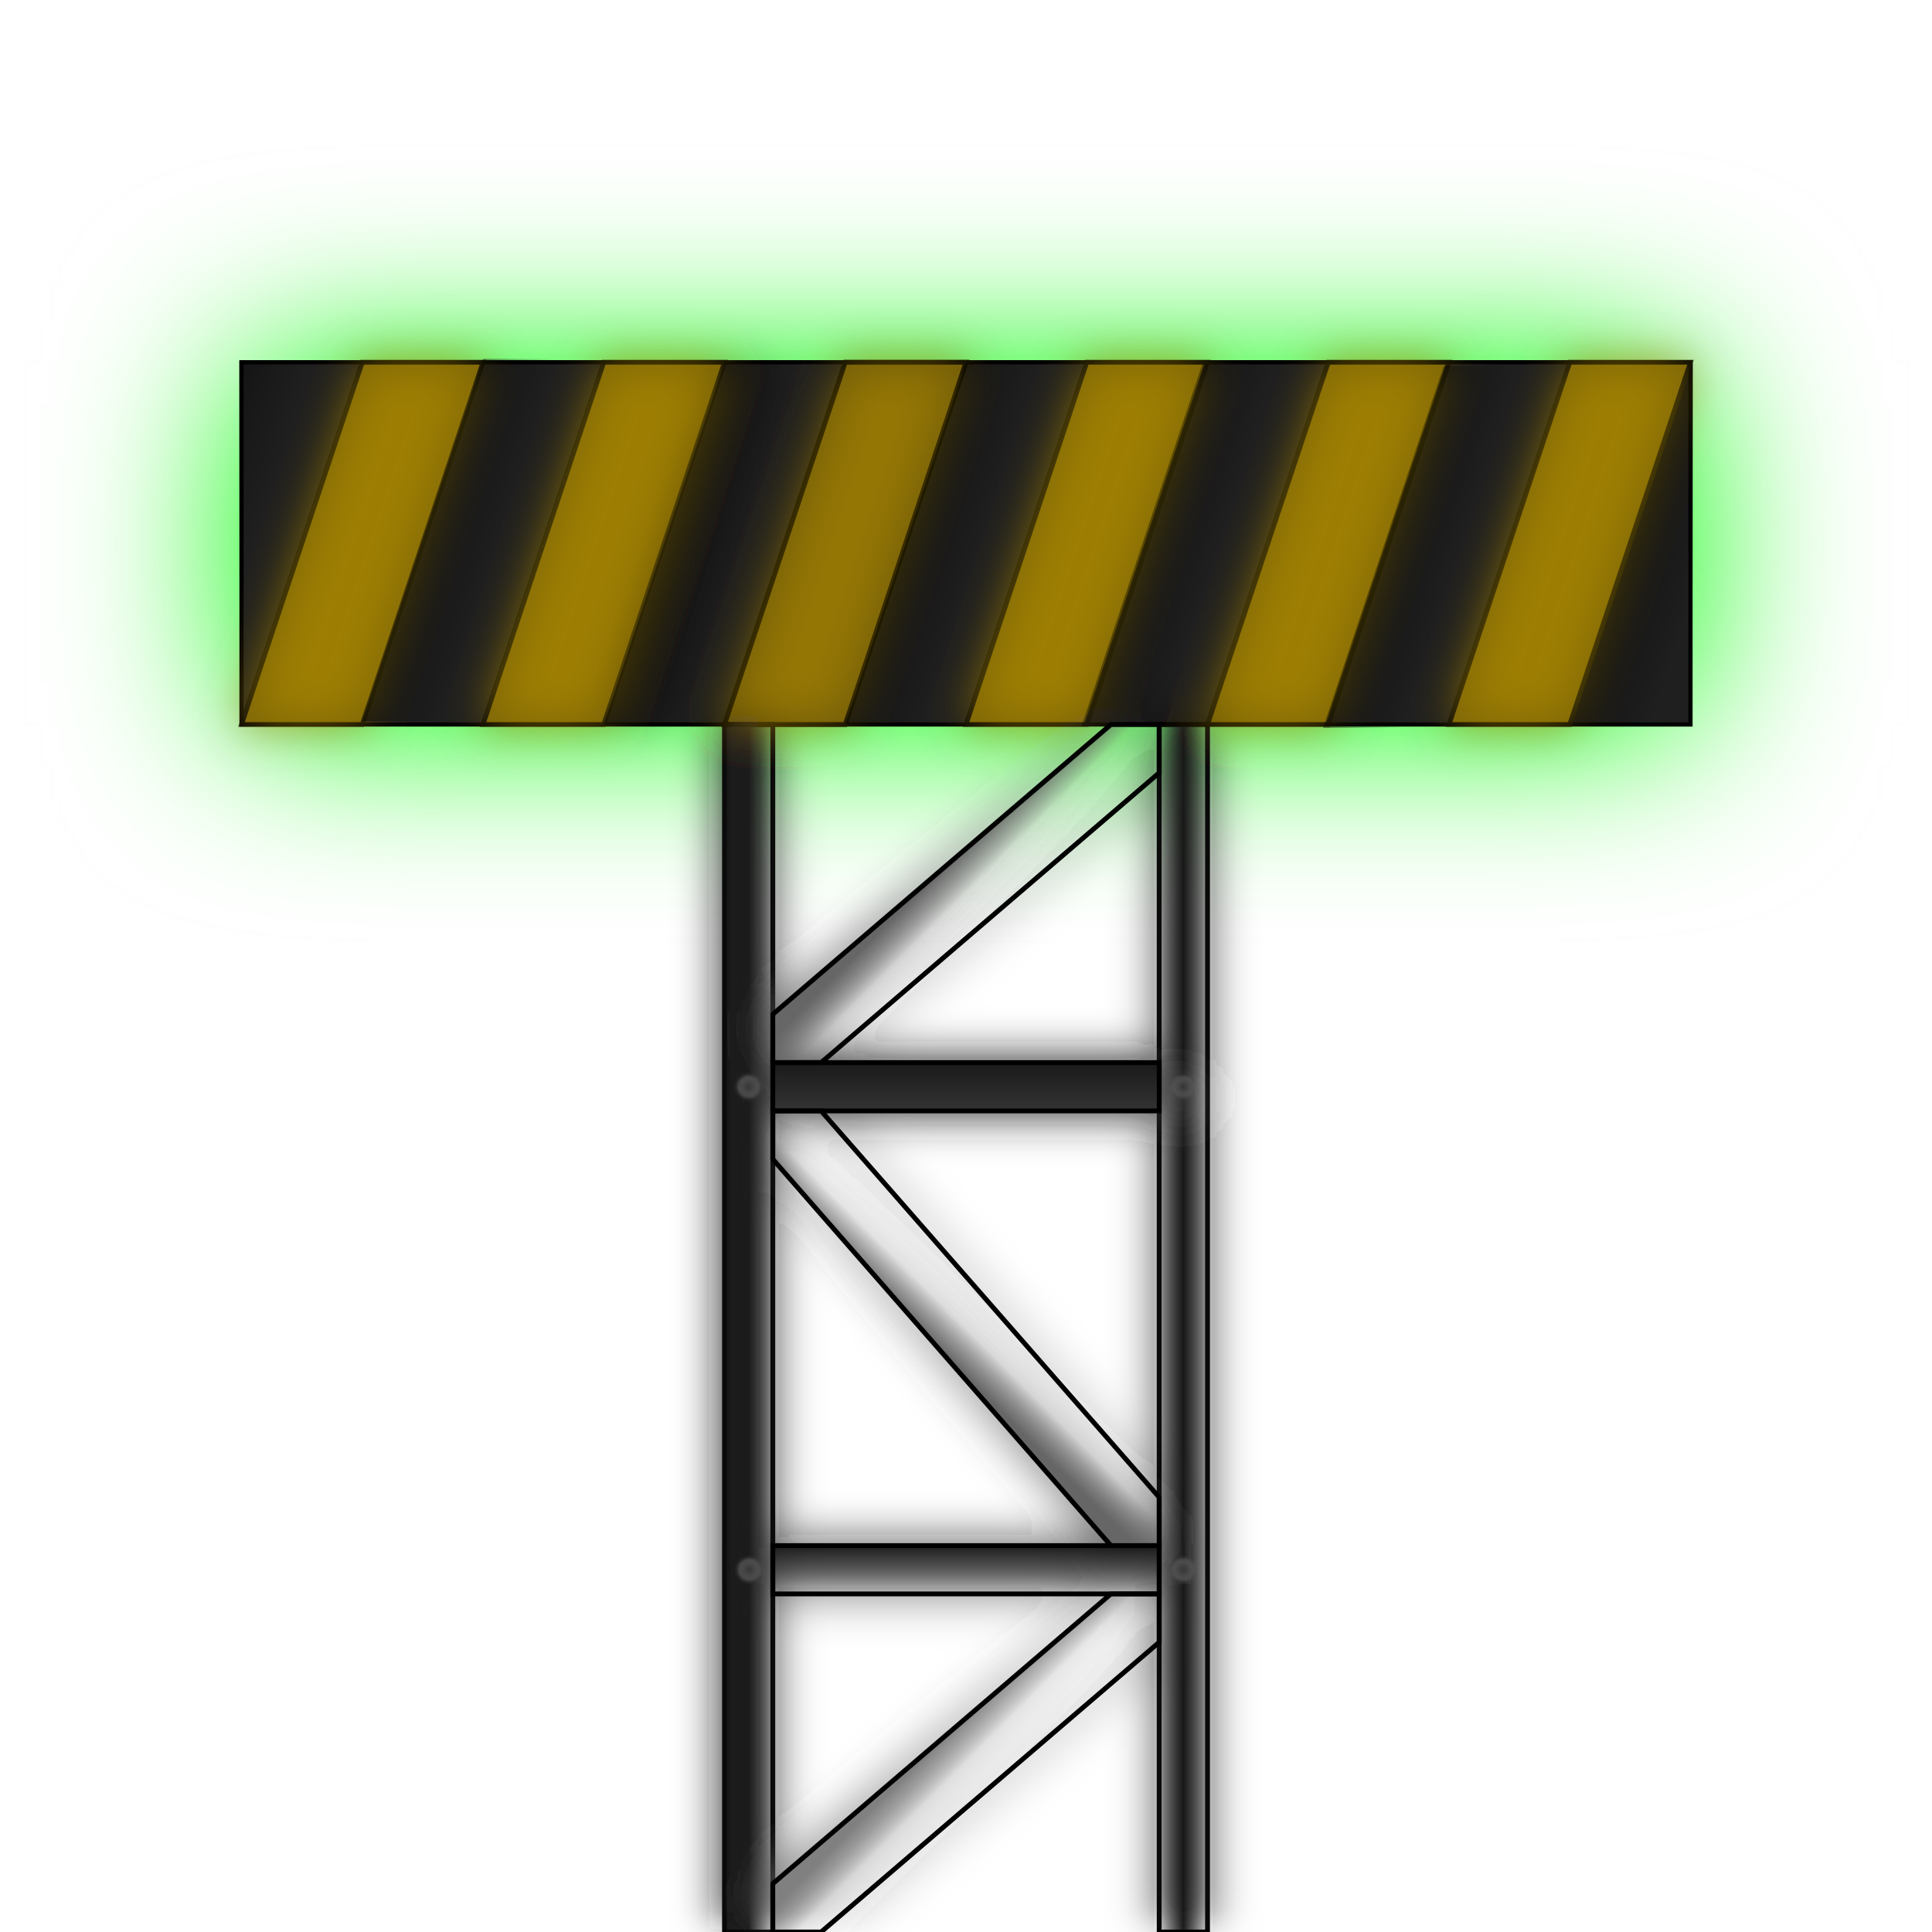
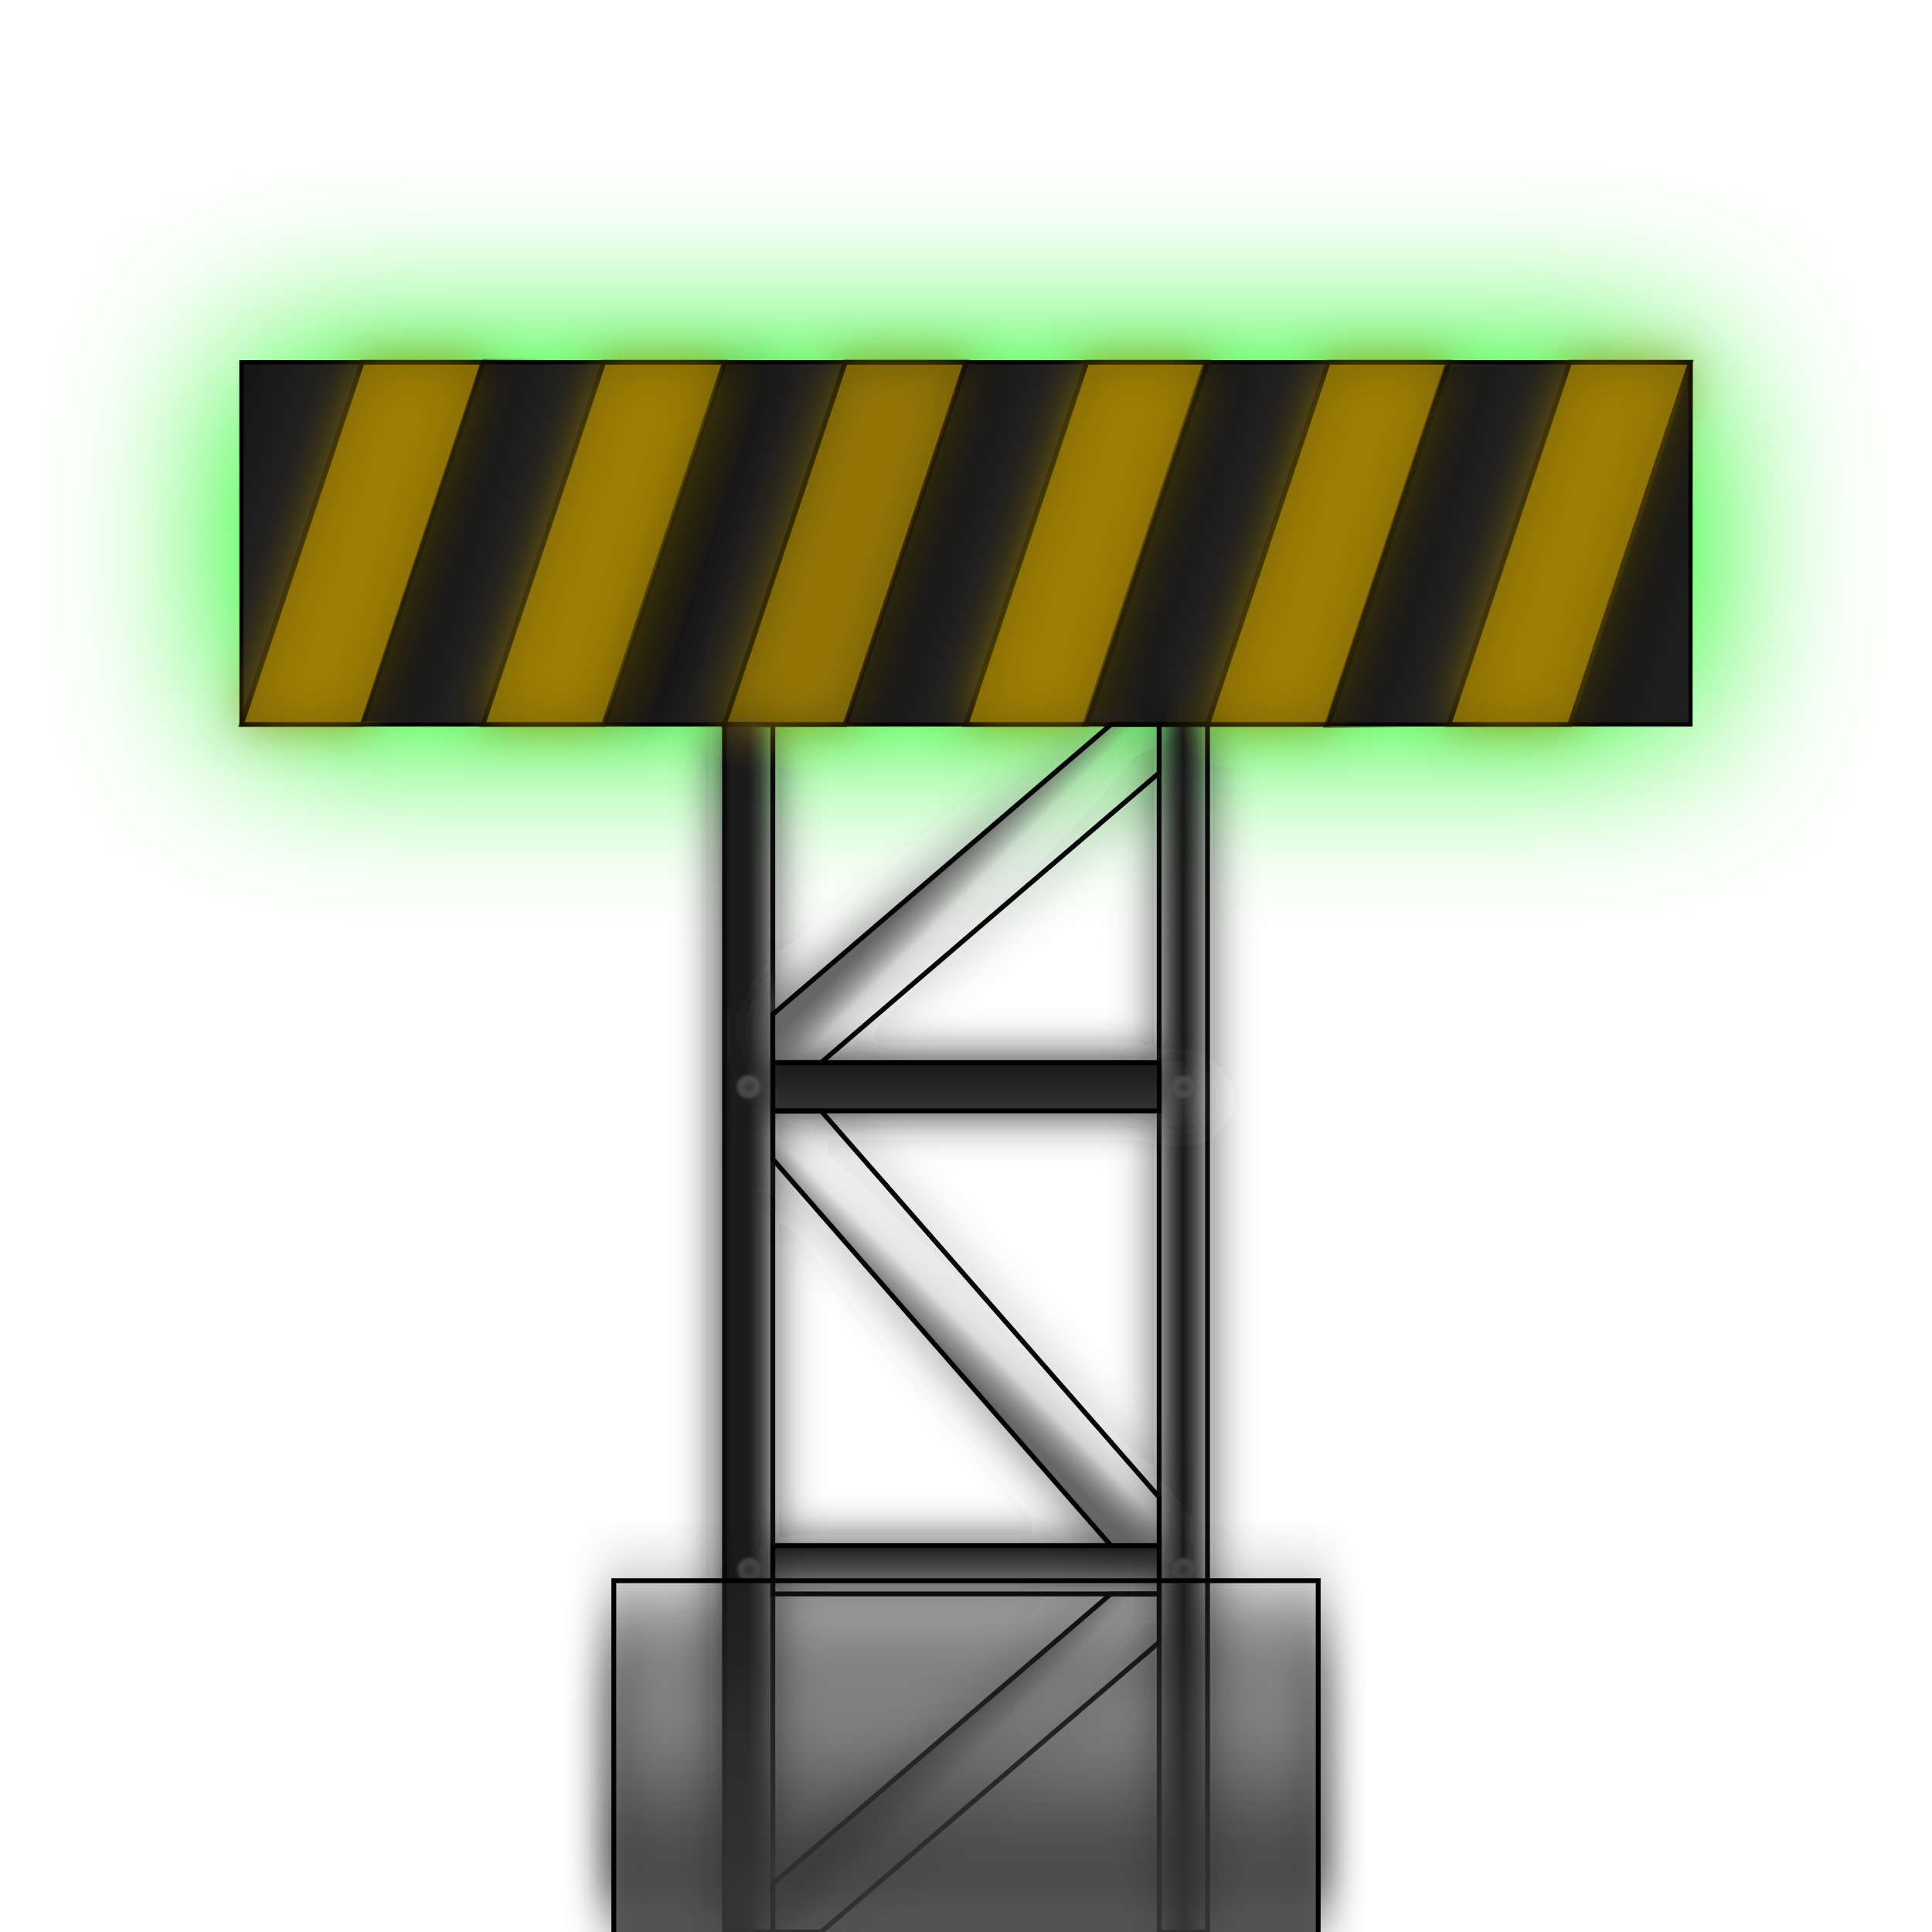
<svg xmlns="http://www.w3.org/2000/svg" xmlns:xlink="http://www.w3.org/1999/xlink" width="400" height="400" id="svg3197" version="1.1">
  <defs id="defs3199">
    <linearGradient id="linearGradient5296">
      <stop style="stop-color:#333333;stop-opacity:1;" offset="0" id="stop5298" />
      <stop style="stop-color:#666666;stop-opacity:0;" offset="1" id="stop5300" />
    </linearGradient>
    <linearGradient id="linearGradient5075">
      <stop style="stop-color:#000000;stop-opacity:0.448;" offset="0" id="stop5077" />
      <stop style="stop-color:#000000;stop-opacity:0;" offset="1" id="stop5079" />
    </linearGradient>
    <linearGradient id="linearGradient4944">
      <stop style="stop-color:#363636;stop-opacity:1;" offset="0" id="stop4946" />
      <stop style="stop-color:#000000;stop-opacity:1;" offset="1" id="stop4948" />
    </linearGradient>
    <linearGradient id="linearGradient4922">
      <stop style="stop-color:#808080;stop-opacity:1;" offset="0" id="stop4924" />
      <stop style="stop-color:#808080;stop-opacity:0;" offset="1" id="stop4926" />
    </linearGradient>
    <linearGradient id="linearGradient4914">
      <stop style="stop-color:#666666;stop-opacity:1;" offset="0" id="stop4916" />
      <stop style="stop-color:#666666;stop-opacity:0;" offset="1" id="stop4918" />
    </linearGradient>
    <linearGradient id="linearGradient4906">
      <stop style="stop-color:#666666;stop-opacity:1;" offset="0" id="stop4908" />
      <stop style="stop-color:#666666;stop-opacity:0;" offset="1" id="stop4910" />
    </linearGradient>
    <linearGradient id="linearGradient4898">
      <stop style="stop-color:#1a1a1a;stop-opacity:1;" offset="0" id="stop4900" />
      <stop style="stop-color:#1a1a1a;stop-opacity:0;" offset="1" id="stop4902" />
    </linearGradient>
    <linearGradient id="linearGradient4882">
      <stop style="stop-color:#333333;stop-opacity:1;" offset="0" id="stop4884" />
      <stop style="stop-color:#1a1a1a;stop-opacity:1" offset="1" id="stop4886" />
    </linearGradient>
    <linearGradient id="linearGradient4874">
      <stop style="stop-color:#1a1a1a;stop-opacity:1;" offset="0" id="stop4876" />
      <stop style="stop-color:#1a1a1a;stop-opacity:0;" offset="1" id="stop4878" />
    </linearGradient>
    <linearGradient id="linearGradient4866">
      <stop style="stop-color:#1a1a1a;stop-opacity:1;" offset="0" id="stop4868" />
      <stop style="stop-color:#1a1a1a;stop-opacity:0;" offset="1" id="stop4870" />
    </linearGradient>
    <filter id="filter4128" x="-0.15" width="1.301" y="-0.602" height="2.204">
      <feGaussianBlur stdDeviation="18.808" id="feGaussianBlur4130" />
    </filter>
    <linearGradient xlink:href="#linearGradient4866" id="linearGradient4872" x1="245" y1="275" x2="250.5" y2="275" gradientUnits="userSpaceOnUse" spreadMethod="reflect" />
    <linearGradient xlink:href="#linearGradient4874" id="linearGradient4880" x1="155" y1="275" x2="160.5" y2="275" gradientUnits="userSpaceOnUse" />
    <linearGradient xlink:href="#linearGradient4882" id="linearGradient4888" x1="200" y1="230" x2="200" y2="220" gradientUnits="userSpaceOnUse" />
    <linearGradient xlink:href="#linearGradient4898" id="linearGradient4904" x1="200" y1="320" x2="200" y2="330" gradientUnits="userSpaceOnUse" />
    <linearGradient xlink:href="#linearGradient4906" id="linearGradient4912" x1="195" y1="180" x2="200" y2="185" gradientUnits="userSpaceOnUse" />
    <linearGradient xlink:href="#linearGradient4914" id="linearGradient4920" x1="195" y1="280" x2="200" y2="275" gradientUnits="userSpaceOnUse" />
    <linearGradient xlink:href="#linearGradient4922" id="linearGradient4928" x1="195" y1="360" x2="200" y2="365" gradientUnits="userSpaceOnUse" />
    <radialGradient xlink:href="#linearGradient4944-6" id="radialGradient4950-6" cx="317.5" cy="207.5" fx="317.5" fy="207.5" r="5" gradientUnits="userSpaceOnUse" />
    <linearGradient id="linearGradient4944-6">
      <stop style="stop-color:#363636;stop-opacity:1;" offset="0" id="stop4946-6" />
      <stop style="stop-color:#000000;stop-opacity:1;" offset="1" id="stop4948-5" />
    </linearGradient>
    <filter color-interpolation-filters="sRGB" id="filter5006-8" x="-0.156" width="1.312" y="-0.156" height="1.312">
      <feGaussianBlur stdDeviation="0.325" id="feGaussianBlur5008-2" />
    </filter>
    <radialGradient xlink:href="#linearGradient4944-6" id="radialGradient5026" cx="317.5" cy="207.5" fx="317.5" fy="207.5" r="5" gradientUnits="userSpaceOnUse" />
    <linearGradient id="linearGradient5028">
      <stop style="stop-color:#363636;stop-opacity:1;" offset="0" id="stop5030" />
      <stop style="stop-color:#000000;stop-opacity:1;" offset="1" id="stop5032" />
    </linearGradient>
    <linearGradient xlink:href="#linearGradient5075" id="linearGradient5081" x1="132.5" y1="119.643" x2="149.643" y2="125" gradientUnits="userSpaceOnUse" />
    <linearGradient id="linearGradient5075-8">
      <stop style="stop-color:#000000;stop-opacity:0.448;" offset="0" id="stop5077-7" />
      <stop style="stop-color:#000000;stop-opacity:0;" offset="1" id="stop5079-7" />
    </linearGradient>
    <filter color-interpolation-filters="sRGB" id="filter5006-8-4" x="-0.156" width="1.312" y="-0.156" height="1.312">
      <feGaussianBlur stdDeviation="0.325" id="feGaussianBlur5008-2-9" />
    </filter>
    <linearGradient id="linearGradient4922-8">
      <stop style="stop-color:#808080;stop-opacity:1;" offset="0" id="stop4924-2" />
      <stop style="stop-color:#808080;stop-opacity:0;" offset="1" id="stop4926-3" />
    </linearGradient>
    <linearGradient id="linearGradient4914-3">
      <stop style="stop-color:#666666;stop-opacity:1;" offset="0" id="stop4916-2" />
      <stop style="stop-color:#666666;stop-opacity:0;" offset="1" id="stop4918-6" />
    </linearGradient>
    <linearGradient id="linearGradient4906-6">
      <stop style="stop-color:#666666;stop-opacity:1;" offset="0" id="stop4908-1" />
      <stop style="stop-color:#666666;stop-opacity:0;" offset="1" id="stop4910-0" />
    </linearGradient>
    <linearGradient id="linearGradient4898-1">
      <stop style="stop-color:#1a1a1a;stop-opacity:1;" offset="0" id="stop4900-5" />
      <stop style="stop-color:#1a1a1a;stop-opacity:0;" offset="1" id="stop4902-0" />
    </linearGradient>
    <linearGradient id="linearGradient4882-2">
      <stop style="stop-color:#333333;stop-opacity:1;" offset="0" id="stop4884-9" />
      <stop style="stop-color:#1a1a1a;stop-opacity:1" offset="1" id="stop4886-8" />
    </linearGradient>
    <linearGradient id="linearGradient4866-4">
      <stop style="stop-color:#1a1a1a;stop-opacity:1;" offset="0" id="stop4868-5" />
      <stop style="stop-color:#1a1a1a;stop-opacity:0;" offset="1" id="stop4870-8" />
    </linearGradient>
    <linearGradient id="linearGradient4874-9">
      <stop style="stop-color:#1a1a1a;stop-opacity:1;" offset="0" id="stop4876-7" />
      <stop style="stop-color:#1a1a1a;stop-opacity:0;" offset="1" id="stop4878-3" />
    </linearGradient>
    <linearGradient xlink:href="#linearGradient4874-9" id="linearGradient5268" gradientUnits="userSpaceOnUse" gradientTransform="translate(-625,577.3622)" x1="155" y1="275" x2="160.5" y2="275" />
    <linearGradient xlink:href="#linearGradient4866-4" id="linearGradient5270" gradientUnits="userSpaceOnUse" gradientTransform="translate(-625,577.3622)" spreadMethod="reflect" x1="245" y1="275" x2="250.5" y2="275" />
    <linearGradient xlink:href="#linearGradient4882-2" id="linearGradient5272" gradientUnits="userSpaceOnUse" gradientTransform="translate(-625,577.3622)" x1="200" y1="230" x2="200" y2="220" />
    <linearGradient xlink:href="#linearGradient4898-1" id="linearGradient5274" gradientUnits="userSpaceOnUse" gradientTransform="translate(-625,577.3622)" x1="200" y1="320" x2="200" y2="330" />
    <linearGradient xlink:href="#linearGradient4906-6" id="linearGradient5276" gradientUnits="userSpaceOnUse" gradientTransform="translate(-625,577.3622)" x1="195" y1="180" x2="200" y2="185" />
    <linearGradient xlink:href="#linearGradient4914-3" id="linearGradient5278" gradientUnits="userSpaceOnUse" gradientTransform="translate(-625,577.3622)" x1="195" y1="280" x2="200" y2="275" />
    <linearGradient xlink:href="#linearGradient4922-8" id="linearGradient5280" gradientUnits="userSpaceOnUse" gradientTransform="translate(-625,577.3622)" x1="195" y1="360" x2="200" y2="365" />
    <linearGradient xlink:href="#linearGradient5075-8" id="linearGradient5282" gradientUnits="userSpaceOnUse" gradientTransform="translate(-625,577.3622)" x1="132.5" y1="119.643" x2="149.643" y2="125" />
    <filter id="filter5292">
      <feGaussianBlur stdDeviation="4.688" id="feGaussianBlur5294" />
    </filter>
    <radialGradient xlink:href="#linearGradient5296" id="radialGradient5302" cx="317.5" cy="207.5" fx="317.5" fy="207.5" r="3.28" gradientUnits="userSpaceOnUse" />
    <radialGradient xlink:href="#linearGradient5296" id="radialGradient5304" cx="317.5" cy="207.5" fx="317.5" fy="207.5" r="2.5" gradientUnits="userSpaceOnUse" />
    <radialGradient xlink:href="#linearGradient5296" id="radialGradient5417" gradientUnits="userSpaceOnUse" cx="317.5" cy="207.5" fx="317.5" fy="207.5" r="2.5" />
    <radialGradient xlink:href="#linearGradient5296" id="radialGradient5427" gradientUnits="userSpaceOnUse" cx="317.5" cy="207.5" fx="317.5" fy="207.5" r="2.5" />
    <radialGradient xlink:href="#linearGradient5296" id="radialGradient5429" gradientUnits="userSpaceOnUse" cx="317.5" cy="207.5" fx="317.5" fy="207.5" r="3.28" />
    <radialGradient xlink:href="#linearGradient5296" id="radialGradient5431" gradientUnits="userSpaceOnUse" cx="317.5" cy="207.5" fx="317.5" fy="207.5" r="2.5" />
    <radialGradient xlink:href="#linearGradient5296" id="radialGradient5433" gradientUnits="userSpaceOnUse" cx="317.5" cy="207.5" fx="317.5" fy="207.5" r="3.28" />
    <radialGradient xlink:href="#linearGradient5296" id="radialGradient5443" gradientUnits="userSpaceOnUse" cx="317.5" cy="207.5" fx="317.5" fy="207.5" r="2.5" />
    <radialGradient xlink:href="#linearGradient5296" id="radialGradient5445" gradientUnits="userSpaceOnUse" cx="317.5" cy="207.5" fx="317.5" fy="207.5" r="3.28" />
    <radialGradient xlink:href="#linearGradient5296" id="radialGradient5447" gradientUnits="userSpaceOnUse" cx="317.5" cy="207.5" fx="317.5" fy="207.5" r="2.5" />
    <radialGradient xlink:href="#linearGradient5296" id="radialGradient5449" gradientUnits="userSpaceOnUse" cx="317.5" cy="207.5" fx="317.5" fy="207.5" r="3.28" />
    <radialGradient xlink:href="#linearGradient5296" id="radialGradient5459" gradientUnits="userSpaceOnUse" cx="317.5" cy="207.5" fx="317.5" fy="207.5" r="2.5" />
    <radialGradient xlink:href="#linearGradient5296" id="radialGradient5461" gradientUnits="userSpaceOnUse" cx="317.5" cy="207.5" fx="317.5" fy="207.5" r="3.28" />
    <radialGradient xlink:href="#linearGradient5296" id="radialGradient5463" gradientUnits="userSpaceOnUse" cx="317.5" cy="207.5" fx="317.5" fy="207.5" r="2.5" />
    <radialGradient xlink:href="#linearGradient5296" id="radialGradient5465" gradientUnits="userSpaceOnUse" cx="317.5" cy="207.5" fx="317.5" fy="207.5" r="3.28" />
    <radialGradient xlink:href="#linearGradient5296" id="radialGradient5475" gradientUnits="userSpaceOnUse" cx="317.5" cy="207.5" fx="317.5" fy="207.5" r="2.5" />
    <radialGradient xlink:href="#linearGradient5296" id="radialGradient5477" gradientUnits="userSpaceOnUse" cx="317.5" cy="207.5" fx="317.5" fy="207.5" r="3.28" />
    <radialGradient xlink:href="#linearGradient5296" id="radialGradient5479" gradientUnits="userSpaceOnUse" cx="317.5" cy="207.5" fx="317.5" fy="207.5" r="2.5" />
    <radialGradient xlink:href="#linearGradient5296" id="radialGradient5481" gradientUnits="userSpaceOnUse" cx="317.5" cy="207.5" fx="317.5" fy="207.5" r="3.28" />
    <linearGradient xlink:href="#linearGradient5075" id="linearGradient5485" gradientUnits="userSpaceOnUse" x1="132.5" y1="119.643" x2="149.643" y2="125" gradientTransform="translate(-50,651.6479)" />
    <linearGradient xlink:href="#linearGradient5075" id="linearGradient5489" gradientUnits="userSpaceOnUse" gradientTransform="translate(-100.7143,-0.35715)" x1="132.5" y1="119.643" x2="149.643" y2="125" />
    <linearGradient xlink:href="#linearGradient5075" id="linearGradient5493" gradientUnits="userSpaceOnUse" gradientTransform="translate(50,652.3622)" x1="132.5" y1="119.643" x2="149.643" y2="125" />
    <linearGradient xlink:href="#linearGradient5075" id="linearGradient5497" gradientUnits="userSpaceOnUse" gradientTransform="translate(98.92857,652.7193)" x1="132.5" y1="119.643" x2="149.643" y2="125" />
    <linearGradient xlink:href="#linearGradient5075" id="linearGradient5501" gradientUnits="userSpaceOnUse" gradientTransform="translate(148.9286,653.0765)" x1="132.5" y1="119.643" x2="149.643" y2="125" />
    <linearGradient xlink:href="#linearGradient5075" id="linearGradient5520" gradientUnits="userSpaceOnUse" gradientTransform="translate(200.4463,0.20919)" x1="132.5" y1="119.643" x2="149.643" y2="125" />
+     <linearGradient xlink:href="#linearGradient5296-1" id="linearGradient5221" x1="200" y1="1054.015" x2="200" y2="1027.772" gradientUnits="userSpaceOnUse" gradientTransform="matrix(0.9939188,0,0,3.87088,-0.4099556,-3009.841)" />
+     <linearGradient id="linearGradient5296-1">
+       <stop style="stop-color:#333333;stop-opacity:1;" offset="0" id="stop5298-0" />
+       <stop style="stop-color:#666666;stop-opacity:0;" offset="1" id="stop5300-0" />
+     </linearGradient>
+     <radialGradient xlink:href="#linearGradient5296-1" id="radialGradient5481-5" gradientUnits="userSpaceOnUse" cx="317.5" cy="207.5" fx="317.5" fy="207.5" r="3.28" />
+     <linearGradient id="linearGradient5280-0">
+       <stop style="stop-color:#333333;stop-opacity:1;" offset="0" id="stop5282" />
+       <stop style="stop-color:#666666;stop-opacity:0;" offset="1" id="stop5284" />
+     </linearGradient>
+     <radialGradient xlink:href="#linearGradient5296-1" id="radialGradient5479-8" gradientUnits="userSpaceOnUse" cx="317.5" cy="207.5" fx="317.5" fy="207.5" r="2.5" />
+     <linearGradient id="linearGradient5289">
+       <stop style="stop-color:#333333;stop-opacity:1;" offset="0" id="stop5291" />
+       <stop style="stop-color:#666666;stop-opacity:0;" offset="1" id="stop5293" />
+     </linearGradient>
+     <radialGradient xlink:href="#linearGradient5296-1" id="radialGradient5477-0" gradientUnits="userSpaceOnUse" cx="317.5" cy="207.5" fx="317.5" fy="207.5" r="3.28" />
+     <linearGradient id="linearGradient5297">
+       <stop style="stop-color:#333333;stop-opacity:1;" offset="0" id="stop5299" />
+       <stop style="stop-color:#666666;stop-opacity:0;" offset="1" id="stop5301" />
+     </linearGradient>
+     <radialGradient xlink:href="#linearGradient5296-1" id="radialGradient5475-1" gradientUnits="userSpaceOnUse" cx="317.5" cy="207.5" fx="317.5" fy="207.5" r="2.5" />
+     <linearGradient id="linearGradient5308">
+       <stop style="stop-color:#333333;stop-opacity:1;" offset="0" id="stop5310" />
+       <stop style="stop-color:#666666;stop-opacity:0;" offset="1" id="stop5312" />
+     </linearGradient>
+     <radialGradient xlink:href="#linearGradient5296-1" id="radialGradient5465-7" gradientUnits="userSpaceOnUse" cx="317.5" cy="207.5" fx="317.5" fy="207.5" r="3.28" />
+     <linearGradient id="linearGradient5315">
+       <stop style="stop-color:#333333;stop-opacity:1;" offset="0" id="stop5317" />
+       <stop style="stop-color:#666666;stop-opacity:0;" offset="1" id="stop5319" />
+     </linearGradient>
+     <radialGradient xlink:href="#linearGradient5296-1" id="radialGradient5463-9" gradientUnits="userSpaceOnUse" cx="317.5" cy="207.5" fx="317.5" fy="207.5" r="2.5" />
+     <linearGradient id="linearGradient5326">
+       <stop style="stop-color:#333333;stop-opacity:1;" offset="0" id="stop5328" />
+       <stop style="stop-color:#666666;stop-opacity:0;" offset="1" id="stop5330" />
+     </linearGradient>
+     <radialGradient xlink:href="#linearGradient5296-1" id="radialGradient5461-1" gradientUnits="userSpaceOnUse" cx="317.5" cy="207.5" fx="317.5" fy="207.5" r="3.28" />
+     <linearGradient id="linearGradient5333">
+       <stop style="stop-color:#333333;stop-opacity:1;" offset="0" id="stop5335" />
+       <stop style="stop-color:#666666;stop-opacity:0;" offset="1" id="stop5337" />
+     </linearGradient>
+     <radialGradient xlink:href="#linearGradient5296-1" id="radialGradient5459-0" gradientUnits="userSpaceOnUse" cx="317.5" cy="207.5" fx="317.5" fy="207.5" r="2.5" />
+     <linearGradient id="linearGradient5344">
+       <stop style="stop-color:#333333;stop-opacity:1;" offset="0" id="stop5346" />
+       <stop style="stop-color:#666666;stop-opacity:0;" offset="1" id="stop5348" />
+     </linearGradient>
+     <linearGradient gradientTransform="translate(158.9883,614.6501)" xlink:href="#linearGradient4922-5" id="linearGradient4928-3" x1="195" y1="360" x2="200" y2="365" gradientUnits="userSpaceOnUse" />
+     <linearGradient id="linearGradient4922-5">
+       <stop style="stop-color:#808080;stop-opacity:1;" offset="0" id="stop4924-9" />
+       <stop style="stop-color:#808080;stop-opacity:0;" offset="1" id="stop4926-4" />
+     </linearGradient>
+     <linearGradient gradientTransform="translate(158.9883,614.6501)" xlink:href="#linearGradient4898-4" id="linearGradient4904-8" x1="200" y1="320" x2="200" y2="330" gradientUnits="userSpaceOnUse" />
+     <linearGradient id="linearGradient4898-4">
+       <stop style="stop-color:#1a1a1a;stop-opacity:1;" offset="0" id="stop4900-6" />
+       <stop style="stop-color:#1a1a1a;stop-opacity:0;" offset="1" id="stop4902-9" />
+     </linearGradient>
+     <linearGradient xlink:href="#linearGradient5249" id="linearGradient5255" x1="200" y1="1057.362" x2="200" y2="1027.362" gradientUnits="userSpaceOnUse" />
+     <linearGradient id="linearGradient5249">
+       <stop style="stop-color:#000000;stop-opacity:1;" offset="0" id="stop5251" />
+       <stop style="stop-color:#000000;stop-opacity:0;" offset="1" id="stop5253" />
+     </linearGradient>
+     <filter color-interpolation-filters="sRGB" id="filter5261" x="-0.063" width="1.126" y="-0.425" height="1.849">
+       <feGaussianBlur stdDeviation="3.844" id="feGaussianBlur5263" />
+     </filter>
+     <linearGradient y2="1027.362" x2="200" y1="1057.362" x1="200" gradientUnits="userSpaceOnUse" id="linearGradient5376" xlink:href="#linearGradient5249" />
  </defs>
  <g id="layer1" transform="translate(0,-652.3622)">
    <path style="fill:#00ff00;stroke:#000000;stroke-width:0.866px;stroke-linecap:butt;stroke-linejoin:miter;stroke-opacity:1;filter:url(#filter4128);fill-opacity:1" d="m 50,802.362 300,0 0,-75 -300,0 z" id="path3207-7" />
    <path style="opacity:1;fill:#1f1f1f;stroke:#000000;stroke-width:0.866px;stroke-linecap:butt;stroke-linejoin:miter;stroke-opacity:1;fill-opacity:1" d="m 50,802.362 300,0 0,-75 -300,0 z" id="path3207" />
    <path style="opacity:0.7;fill:#aa8800;stroke:#000000;stroke-width:1px;stroke-linecap:butt;stroke-linejoin:miter;stroke-opacity:1" d="m 50,802.362 25,-75 25,0 -25,75 z" id="path4132" />
    <path style="opacity:0.7;fill:#aa8800;stroke:#000000;stroke-width:1px;stroke-linecap:butt;stroke-linejoin:miter;stroke-opacity:1" d="m 100,802.362 25,-75 25,0 -25,75 z" id="path4132-8" />
    <path style="opacity:1;fill:#aa8800;stroke:#000000;stroke-width:1px;stroke-linecap:butt;stroke-linejoin:miter;stroke-opacity:1;fill-opacity:0.599" d="m 150,802.362 25,-75 25,0 -25,75 z" id="path4132-4" />
    <path style="opacity:0.7;fill:#aa8800;stroke:#000000;stroke-width:1px;stroke-linecap:butt;stroke-linejoin:miter;stroke-opacity:1" d="m 200,802.362 25,-75 25,0 -25,75 z" id="path4132-0" />
    <path style="opacity:0.7;fill:#aa8800;stroke:#000000;stroke-width:1px;stroke-linecap:butt;stroke-linejoin:miter;stroke-opacity:1" d="m 250,802.362 25,-75 25,0 -25,75 z" id="path4132-6" />
    <path style="opacity:0.7;fill:#aa8800;stroke:#000000;stroke-width:1px;stroke-linecap:butt;stroke-linejoin:miter;stroke-opacity:1" d="m 300,802.362 25,-75 25,0 -25,75 z" id="path4132-49" />
    <path style="fill:url(#linearGradient4880);stroke:#000000;stroke-width:1px;stroke-linecap:butt;stroke-linejoin:miter;stroke-opacity:1;fill-opacity:1" d="m 150,150 10,0 0,250 -10,0 z" id="path4344" transform="translate(0,652.3622)" />
    <path style="fill:url(#linearGradient4872);stroke:#000000;stroke-width:1px;stroke-linecap:butt;stroke-linejoin:miter;stroke-opacity:1;fill-opacity:1" d="m 250,150 0,250 -10,0 0,-250 z" id="path4346" transform="translate(0,652.3622)" />
    <g id="g5250" transform="translate(625,75)" style="filter:url(#filter5292)">
      <path id="path4132-61" d="m -575,727.362 25,-75 25,0 -25,75 z" style="opacity:0.7;fill:#aa8800;stroke:#000000;stroke-width:1px;stroke-linecap:butt;stroke-linejoin:miter;stroke-opacity:1" />
      <path id="path4132-8-4" d="m -525,727.362 25,-75 25,0 -25,75 z" style="opacity:0.7;fill:#aa8800;stroke:#000000;stroke-width:1px;stroke-linecap:butt;stroke-linejoin:miter;stroke-opacity:1" />
      <path id="path4132-4-6" d="m -475,727.362 25,-75 25,0 -25,75 z" style="fill:#aa8800;fill-opacity:0.599;stroke:#000000;stroke-width:1px;stroke-linecap:butt;stroke-linejoin:miter;stroke-opacity:1" />
      <path id="path4132-0-2" d="m -425,727.362 25,-75 25,0 -25,75 z" style="opacity:0.7;fill:#aa8800;stroke:#000000;stroke-width:1px;stroke-linecap:butt;stroke-linejoin:miter;stroke-opacity:1" />
      <path id="path4132-6-7" d="m -375,727.362 25,-75 25,0 -25,75 z" style="opacity:0.7;fill:#aa8800;stroke:#000000;stroke-width:1px;stroke-linecap:butt;stroke-linejoin:miter;stroke-opacity:1" />
      <path id="path4132-49-9" d="m -325,727.362 25,-75 25,0 -25,75 z" style="opacity:0.7;fill:#aa8800;stroke:#000000;stroke-width:1px;stroke-linecap:butt;stroke-linejoin:miter;stroke-opacity:1" />
      <path id="path4344-8" d="m -475,727.362 10,0 0,250 -10,0 z" style="fill:url(#linearGradient5268);fill-opacity:1;stroke:#000000;stroke-width:1px;stroke-linecap:butt;stroke-linejoin:miter;stroke-opacity:1" />
      <path id="path4346-0" d="m -375,727.362 0,250 -10,0 0,-250 z" style="fill:url(#linearGradient5270);fill-opacity:1;stroke:#000000;stroke-width:1px;stroke-linecap:butt;stroke-linejoin:miter;stroke-opacity:1" />
      <path id="path4348-3" d="m -465,797.362 80,0 0,10 -80,0 z" style="fill:url(#linearGradient5272);fill-opacity:1;stroke:#000000;stroke-width:1px;stroke-linecap:butt;stroke-linejoin:miter;stroke-opacity:1" />
      <path id="path4350-6" d="m -465,897.362 75,0 5,0 0,10 -80,0 z" style="fill:url(#linearGradient5274);fill-opacity:1;stroke:#000000;stroke-width:1px;stroke-linecap:butt;stroke-linejoin:miter;stroke-opacity:1" />
      <path id="path4352-7" d="m -465,787.362 70,-60 10,0 0,10 -70,60 -10,0 z" style="fill:url(#linearGradient5276);fill-opacity:1;stroke:#000000;stroke-width:1px;stroke-linecap:butt;stroke-linejoin:miter;stroke-opacity:1" />
      <path id="path4354-2" d="m -465,807.362 0,10 70,80 5,0 5,0 0,-10 -70,-80 z" style="fill:url(#linearGradient5278);fill-opacity:1;stroke:#000000;stroke-width:1px;stroke-linecap:butt;stroke-linejoin:miter;stroke-opacity:1" />
      <path id="path4356-7" d="m -395,907.362 10,0 0,10 -70,60 -10,0 0,-10 z" style="fill:url(#linearGradient5280);fill-opacity:1;stroke:#000000;stroke-width:1px;stroke-linecap:butt;stroke-linejoin:miter;stroke-opacity:1" />
      <path transform="translate(-697.5,597.3622)" d="m 320,207.5 c 0,1.381 -1.119,2.5 -2.5,2.5 -1.381,0 -2.5,-1.119 -2.5,-2.5 0,-1.381 1.119,-2.5 2.5,-2.5 1.381,0 2.5,1.119 2.5,2.5 z" id="path4934-0" style="fill:#666666;fill-opacity:1;stroke:none" />
      <path style="fill:#666666;fill-opacity:1;stroke:none;filter:url(#filter5006-8-4)" id="path4956-1" d="m 320,207.5 c 0,1.381 -1.119,2.5 -2.5,2.5 -1.381,0 -2.5,-1.119 -2.5,-2.5 0,-1.381 1.119,-2.5 2.5,-2.5 1.381,0 2.5,1.119 2.5,2.5 z" transform="translate(-697.5,597.3622)" />
      <path id="path5073-1" d="m -500,727.362 25,-75 25,0 -25,75 z" style="fill:url(#linearGradient5282);fill-opacity:1;stroke:none" />
    </g>
    <path style="fill:url(#linearGradient4888);stroke:#000000;stroke-width:1px;stroke-linecap:butt;stroke-linejoin:miter;stroke-opacity:1;fill-opacity:1" d="m 160,220 80,0 0,10 -80,0 z" id="path4348" transform="translate(0,652.3622)" />
    <path style="fill:url(#linearGradient4904);stroke:#000000;stroke-width:1px;stroke-linecap:butt;stroke-linejoin:miter;stroke-opacity:1;fill-opacity:1" d="m 160,320 75,0 5,0 0,10 -80,0 z" id="path4350" transform="translate(0,652.3622)" />
    <path style="fill:url(#linearGradient4912);stroke:#000000;stroke-width:1px;stroke-linecap:butt;stroke-linejoin:miter;stroke-opacity:1;fill-opacity:1" d="m 160,210 70,-60 10,0 0,10 -70,60 -10,0 z" id="path4352" transform="translate(0,652.3622)" />
    <path style="fill:url(#linearGradient4920);stroke:#000000;stroke-width:1px;stroke-linecap:butt;stroke-linejoin:miter;stroke-opacity:1;fill-opacity:1" d="m 160,230 0,10 70,80 5,0 5,0 0,-10 -70,-80 z" id="path4354" transform="translate(0,652.3622)" />
    <path style="fill:url(#linearGradient4928);stroke:#000000;stroke-width:1px;stroke-linecap:butt;stroke-linejoin:miter;stroke-opacity:1;fill-opacity:1" d="m 230,330 10,0 0,10 -70,60 -10,0 0,-10 z" id="path4356" transform="translate(0,652.3622)" />
-     <path style="fill:url(#radialGradient5304);fill-opacity:1;stroke:none" id="path4934" d="m 320,207.5 a 2.5,2.5 0 1 1 -5,0 2.5,2.5 0 1 1 5,0 z" transform="translate(-72.50508,669.8622)" />
-     <path transform="translate(-72.50508,669.8622)" d="m 320,207.5 a 2.5,2.5 0 1 1 -5,0 2.5,2.5 0 1 1 5,0 z" id="path4956" style="fill:url(#radialGradient5302);fill-opacity:1;stroke:none;filter:url(#filter5006-8)" />
+     <path style="fill:url(#radialGradient5304);fill-opacity:1;stroke:none" id="path4934" d="m 320,207.5 c 0,1.381 -1.119,2.5 -2.5,2.5 -1.381,0 -2.5,-1.119 -2.5,-2.5 0,-1.381 1.119,-2.5 2.5,-2.5 1.381,0 2.5,1.119 2.5,2.5 z" transform="translate(-72.50508,669.8622)" />
+     <path transform="translate(-72.50508,669.8622)" d="m 320,207.5 c 0,1.381 -1.119,2.5 -2.5,2.5 -1.381,0 -2.5,-1.119 -2.5,-2.5 0,-1.381 1.119,-2.5 2.5,-2.5 1.381,0 2.5,1.119 2.5,2.5 z" id="path4956" style="fill:url(#radialGradient5302);fill-opacity:1;stroke:none;filter:url(#filter5006-8)" />
    <path style="fill:url(#linearGradient5081);stroke:none;stroke-width:1px;stroke-linecap:butt;stroke-linejoin:miter;stroke-opacity:1;fill-opacity:1" d="m 125,150 25,-75 25,0 -25,75 z" id="path5073" transform="translate(0,652.3622)" />
-     <path transform="translate(-72.50508,669.8622)" d="m 320,207.5 a 2.5,2.5 0 1 1 -5,0 2.5,2.5 0 1 1 5,0 z" id="path5306" style="fill:url(#radialGradient5417);fill-opacity:1;stroke:none" />
-     <path style="fill:url(#radialGradient5443);fill-opacity:1;stroke:none" id="path5435" d="m 320,207.5 a 2.5,2.5 0 1 1 -5,0 2.5,2.5 0 1 1 5,0 z" transform="translate(-162.5,669.8622)" />
-     <path transform="translate(-162.5,669.8622)" d="m 320,207.5 a 2.5,2.5 0 1 1 -5,0 2.5,2.5 0 1 1 5,0 z" id="path5437" style="fill:url(#radialGradient5445);fill-opacity:1;stroke:none;filter:url(#filter5006-8)" />
-     <path transform="translate(-162.5,669.8622)" d="m 320,207.5 a 2.5,2.5 0 1 1 -5,0 2.5,2.5 0 1 1 5,0 z" id="path5439" style="fill:url(#radialGradient5447);fill-opacity:1;stroke:none" />
-     <path style="fill:url(#radialGradient5449);fill-opacity:1;stroke:none;filter:url(#filter5006-8)" id="path5441" d="m 320,207.5 a 2.5,2.5 0 1 1 -5,0 2.5,2.5 0 1 1 5,0 z" transform="translate(-162.5,669.8622)" />
-     <path style="fill:url(#radialGradient5459);fill-opacity:1;stroke:none" id="path5451" d="m 320,207.5 a 2.5,2.5 0 1 1 -5,0 2.5,2.5 0 1 1 5,0 z" transform="translate(-162.3954,769.8622)" />
-     <path transform="translate(-162.3954,769.8622)" d="m 320,207.5 a 2.5,2.5 0 1 1 -5,0 2.5,2.5 0 1 1 5,0 z" id="path5453" style="fill:url(#radialGradient5461);fill-opacity:1;stroke:none;filter:url(#filter5006-8)" />
-     <path transform="translate(-162.3954,769.8622)" d="m 320,207.5 a 2.5,2.5 0 1 1 -5,0 2.5,2.5 0 1 1 5,0 z" id="path5455" style="fill:url(#radialGradient5463);fill-opacity:1;stroke:none" />
-     <path style="fill:url(#radialGradient5465);fill-opacity:1;stroke:none;filter:url(#filter5006-8)" id="path5457" d="m 320,207.5 a 2.5,2.5 0 1 1 -5,0 2.5,2.5 0 1 1 5,0 z" transform="translate(-162.3954,769.8622)" />
-     <path transform="translate(-72.49182,769.8622)" d="m 320,207.5 a 2.5,2.5 0 1 1 -5,0 2.5,2.5 0 1 1 5,0 z" id="path5467" style="fill:url(#radialGradient5475);fill-opacity:1;stroke:none" />
-     <path style="fill:url(#radialGradient5477);fill-opacity:1;stroke:none;filter:url(#filter5006-8)" id="path5469" d="m 320,207.5 a 2.5,2.5 0 1 1 -5,0 2.5,2.5 0 1 1 5,0 z" transform="translate(-72.49182,769.8622)" />
-     <path style="fill:url(#radialGradient5479);fill-opacity:1;stroke:none" id="path5471" d="m 320,207.5 a 2.5,2.5 0 1 1 -5,0 2.5,2.5 0 1 1 5,0 z" transform="translate(-72.49182,769.8622)" />
-     <path transform="translate(-72.49182,769.8622)" d="m 320,207.5 a 2.5,2.5 0 1 1 -5,0 2.5,2.5 0 1 1 5,0 z" id="path5473" style="fill:url(#radialGradient5481);fill-opacity:1;stroke:none;filter:url(#filter5006-8)" />
+     <path transform="translate(-72.50508,669.8622)" d="m 320,207.5 c 0,1.381 -1.119,2.5 -2.5,2.5 -1.381,0 -2.5,-1.119 -2.5,-2.5 0,-1.381 1.119,-2.5 2.5,-2.5 1.381,0 2.5,1.119 2.5,2.5 z" id="path5306" style="fill:url(#radialGradient5417);fill-opacity:1;stroke:none" />
+     <path style="fill:url(#radialGradient5443);fill-opacity:1;stroke:none" id="path5435" d="m 320,207.5 c 0,1.381 -1.119,2.5 -2.5,2.5 -1.381,0 -2.5,-1.119 -2.5,-2.5 0,-1.381 1.119,-2.5 2.5,-2.5 1.381,0 2.5,1.119 2.5,2.5 z" transform="translate(-162.5,669.8622)" />
+     <path transform="translate(-162.5,669.8622)" d="m 320,207.5 c 0,1.381 -1.119,2.5 -2.5,2.5 -1.381,0 -2.5,-1.119 -2.5,-2.5 0,-1.381 1.119,-2.5 2.5,-2.5 1.381,0 2.5,1.119 2.5,2.5 z" id="path5437" style="fill:url(#radialGradient5445);fill-opacity:1;stroke:none;filter:url(#filter5006-8)" />
+     <path transform="translate(-162.5,669.8622)" d="m 320,207.5 c 0,1.381 -1.119,2.5 -2.5,2.5 -1.381,0 -2.5,-1.119 -2.5,-2.5 0,-1.381 1.119,-2.5 2.5,-2.5 1.381,0 2.5,1.119 2.5,2.5 z" id="path5439" style="fill:url(#radialGradient5447);fill-opacity:1;stroke:none" />
+     <path style="fill:url(#radialGradient5449);fill-opacity:1;stroke:none;filter:url(#filter5006-8)" id="path5441" d="m 320,207.5 c 0,1.381 -1.119,2.5 -2.5,2.5 -1.381,0 -2.5,-1.119 -2.5,-2.5 0,-1.381 1.119,-2.5 2.5,-2.5 1.381,0 2.5,1.119 2.5,2.5 z" transform="translate(-162.5,669.8622)" />
+     <path style="fill:url(#radialGradient5459);fill-opacity:1;stroke:none" id="path5451" d="m 320,207.5 c 0,1.381 -1.119,2.5 -2.5,2.5 -1.381,0 -2.5,-1.119 -2.5,-2.5 0,-1.381 1.119,-2.5 2.5,-2.5 1.381,0 2.5,1.119 2.5,2.5 z" transform="translate(-162.3954,769.8622)" />
+     <path transform="translate(-162.3954,769.8622)" d="m 320,207.5 c 0,1.381 -1.119,2.5 -2.5,2.5 -1.381,0 -2.5,-1.119 -2.5,-2.5 0,-1.381 1.119,-2.5 2.5,-2.5 1.381,0 2.5,1.119 2.5,2.5 z" id="path5453" style="fill:url(#radialGradient5461);fill-opacity:1;stroke:none;filter:url(#filter5006-8)" />
+     <path transform="translate(-162.3954,769.8622)" d="m 320,207.5 c 0,1.381 -1.119,2.5 -2.5,2.5 -1.381,0 -2.5,-1.119 -2.5,-2.5 0,-1.381 1.119,-2.5 2.5,-2.5 1.381,0 2.5,1.119 2.5,2.5 z" id="path5455" style="fill:url(#radialGradient5463);fill-opacity:1;stroke:none" />
+     <path style="fill:url(#radialGradient5465);fill-opacity:1;stroke:none;filter:url(#filter5006-8)" id="path5457" d="m 320,207.5 c 0,1.381 -1.119,2.5 -2.5,2.5 -1.381,0 -2.5,-1.119 -2.5,-2.5 0,-1.381 1.119,-2.5 2.5,-2.5 1.381,0 2.5,1.119 2.5,2.5 z" transform="translate(-162.3954,769.8622)" />
+     <path transform="translate(-72.49182,769.8622)" d="m 320,207.5 c 0,1.381 -1.119,2.5 -2.5,2.5 -1.381,0 -2.5,-1.119 -2.5,-2.5 0,-1.381 1.119,-2.5 2.5,-2.5 1.381,0 2.5,1.119 2.5,2.5 z" id="path5467" style="fill:url(#radialGradient5475);fill-opacity:1;stroke:none" />
+     <path style="fill:url(#radialGradient5477);fill-opacity:1;stroke:none;filter:url(#filter5006-8)" id="path5469" d="m 320,207.5 c 0,1.381 -1.119,2.5 -2.5,2.5 -1.381,0 -2.5,-1.119 -2.5,-2.5 0,-1.381 1.119,-2.5 2.5,-2.5 1.381,0 2.5,1.119 2.5,2.5 z" transform="translate(-72.49182,769.8622)" />
+     <path style="fill:url(#radialGradient5479);fill-opacity:1;stroke:none" id="path5471" d="m 320,207.5 c 0,1.381 -1.119,2.5 -2.5,2.5 -1.381,0 -2.5,-1.119 -2.5,-2.5 0,-1.381 1.119,-2.5 2.5,-2.5 1.381,0 2.5,1.119 2.5,2.5 z" transform="translate(-72.49182,769.8622)" />
+     <path transform="translate(-72.49182,769.8622)" d="m 320,207.5 c 0,1.381 -1.119,2.5 -2.5,2.5 -1.381,0 -2.5,-1.119 -2.5,-2.5 0,-1.381 1.119,-2.5 2.5,-2.5 1.381,0 2.5,1.119 2.5,2.5 z" id="path5473" style="fill:url(#radialGradient5481);fill-opacity:1;stroke:none;filter:url(#filter5006-8)" />
    <path id="path5483" d="m 75,801.648 25,-75 25,0 -25,75 z" style="fill:url(#linearGradient5485);fill-opacity:1;stroke:none" />
    <path style="fill:url(#linearGradient5489);fill-opacity:1;stroke:none" d="M 49.5 74.656 L 49.5 149 L 74.281 74.656 L 49.5 74.656 z " id="path5487" transform="translate(0,652.3622)" />
    <path id="path5491" d="m 175,802.362 25,-75 25,0 -25,75 z" style="fill:url(#linearGradient5493);fill-opacity:1;stroke:none" />
    <path style="fill:url(#linearGradient5497);fill-opacity:1;stroke:none" d="m 223.929,802.719 25,-75 25,0 -25,75 z" id="path5495" />
    <path id="path5499" d="m 273.929,803.076 25,-75 25,0 -25,75 z" style="fill:url(#linearGradient5501);fill-opacity:1;stroke:none" />
    <path style="fill:url(#linearGradient5520);fill-opacity:1;stroke:none" d="M 350.438 75.219 L 325.438 150.219 L 350.438 150.219 L 350.531 149.938 L 350.531 75.219 L 350.438 75.219 z " transform="translate(0,652.3622)" id="path5503" />
+     <rect y="1030.634" x="128.272" height="21.728" width="146.728" id="rect5223" style="fill:url(#linearGradient5376);fill-opacity:1;stroke:#000000;stroke-width:3;stroke-linecap:butt;stroke-linejoin:miter;stroke-miterlimit:4;stroke-opacity:1;stroke-dasharray:none;filter:url(#filter5261)" transform="matrix(1.000392,0,0,2.689211,-1.715064,-1779.232)" />
+     <rect style="fill:url(#linearGradient5221);fill-opacity:1;stroke:#000000;stroke-width:1;stroke-linecap:butt;stroke-linejoin:miter;stroke-miterlimit:4;stroke-opacity:1;stroke-dasharray:none" id="rect5213" width="145.835" height="73.573" x="127.082" y="979.621" />
  </g>
</svg>
